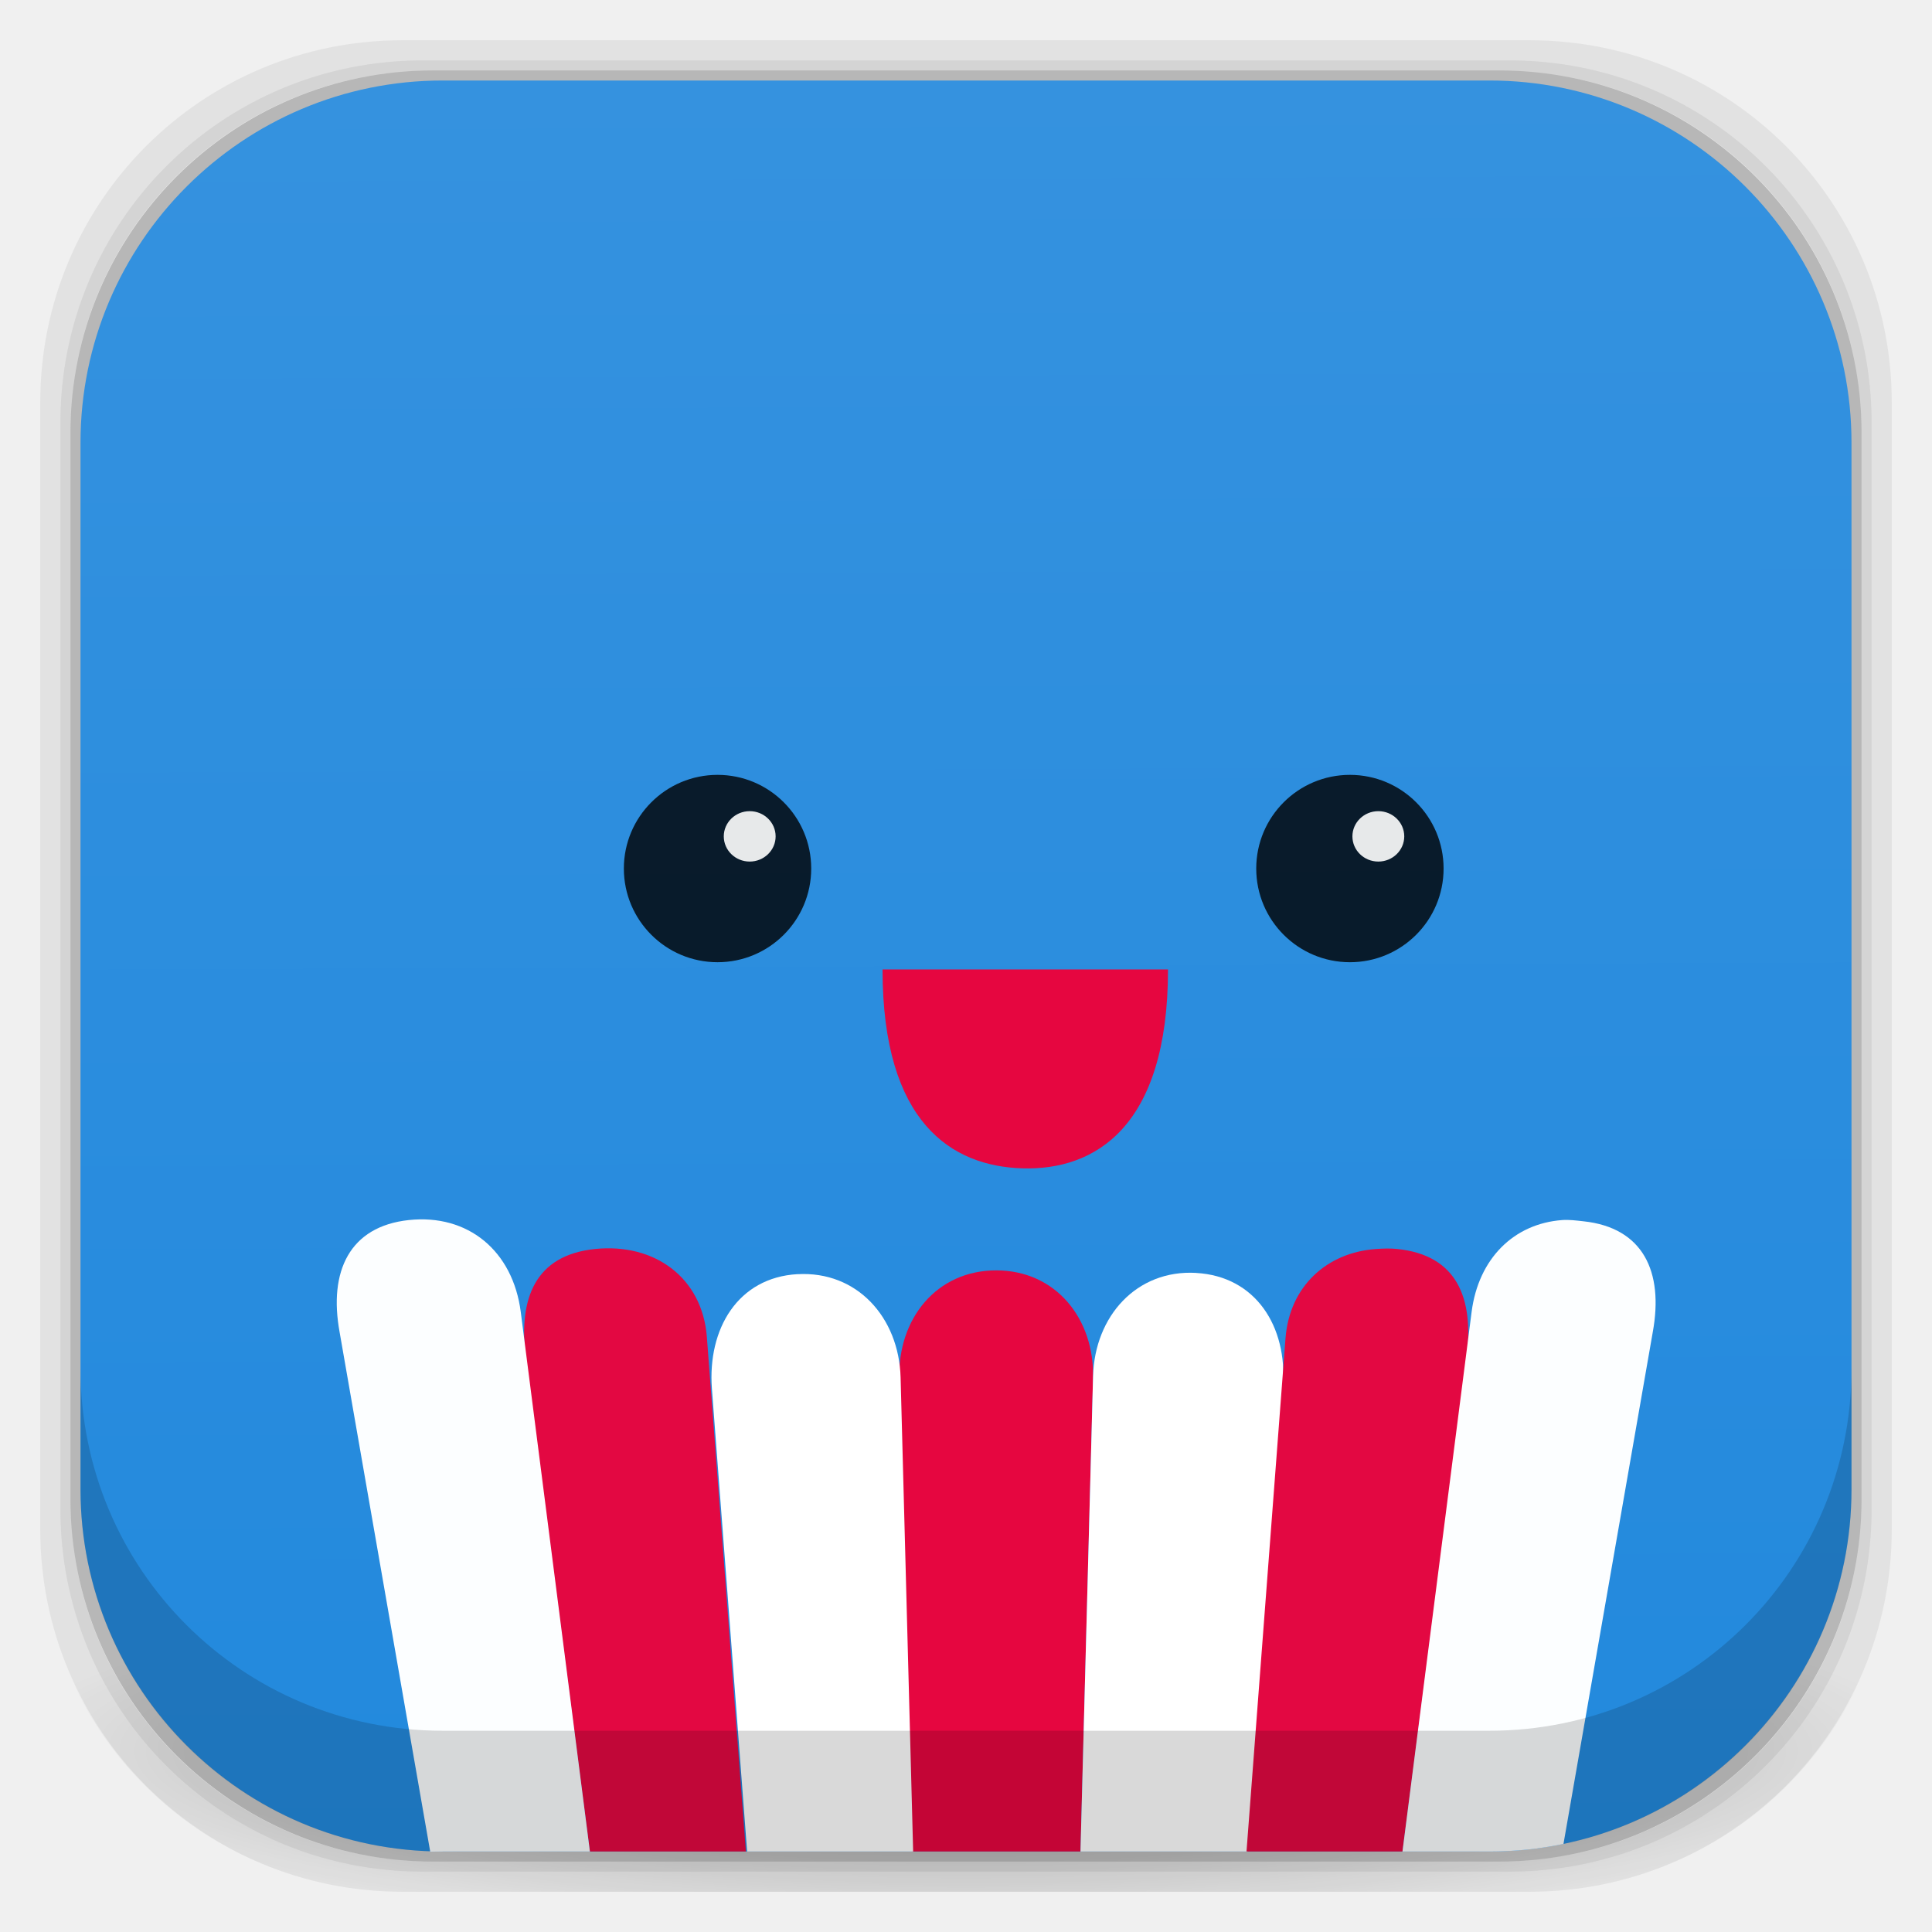
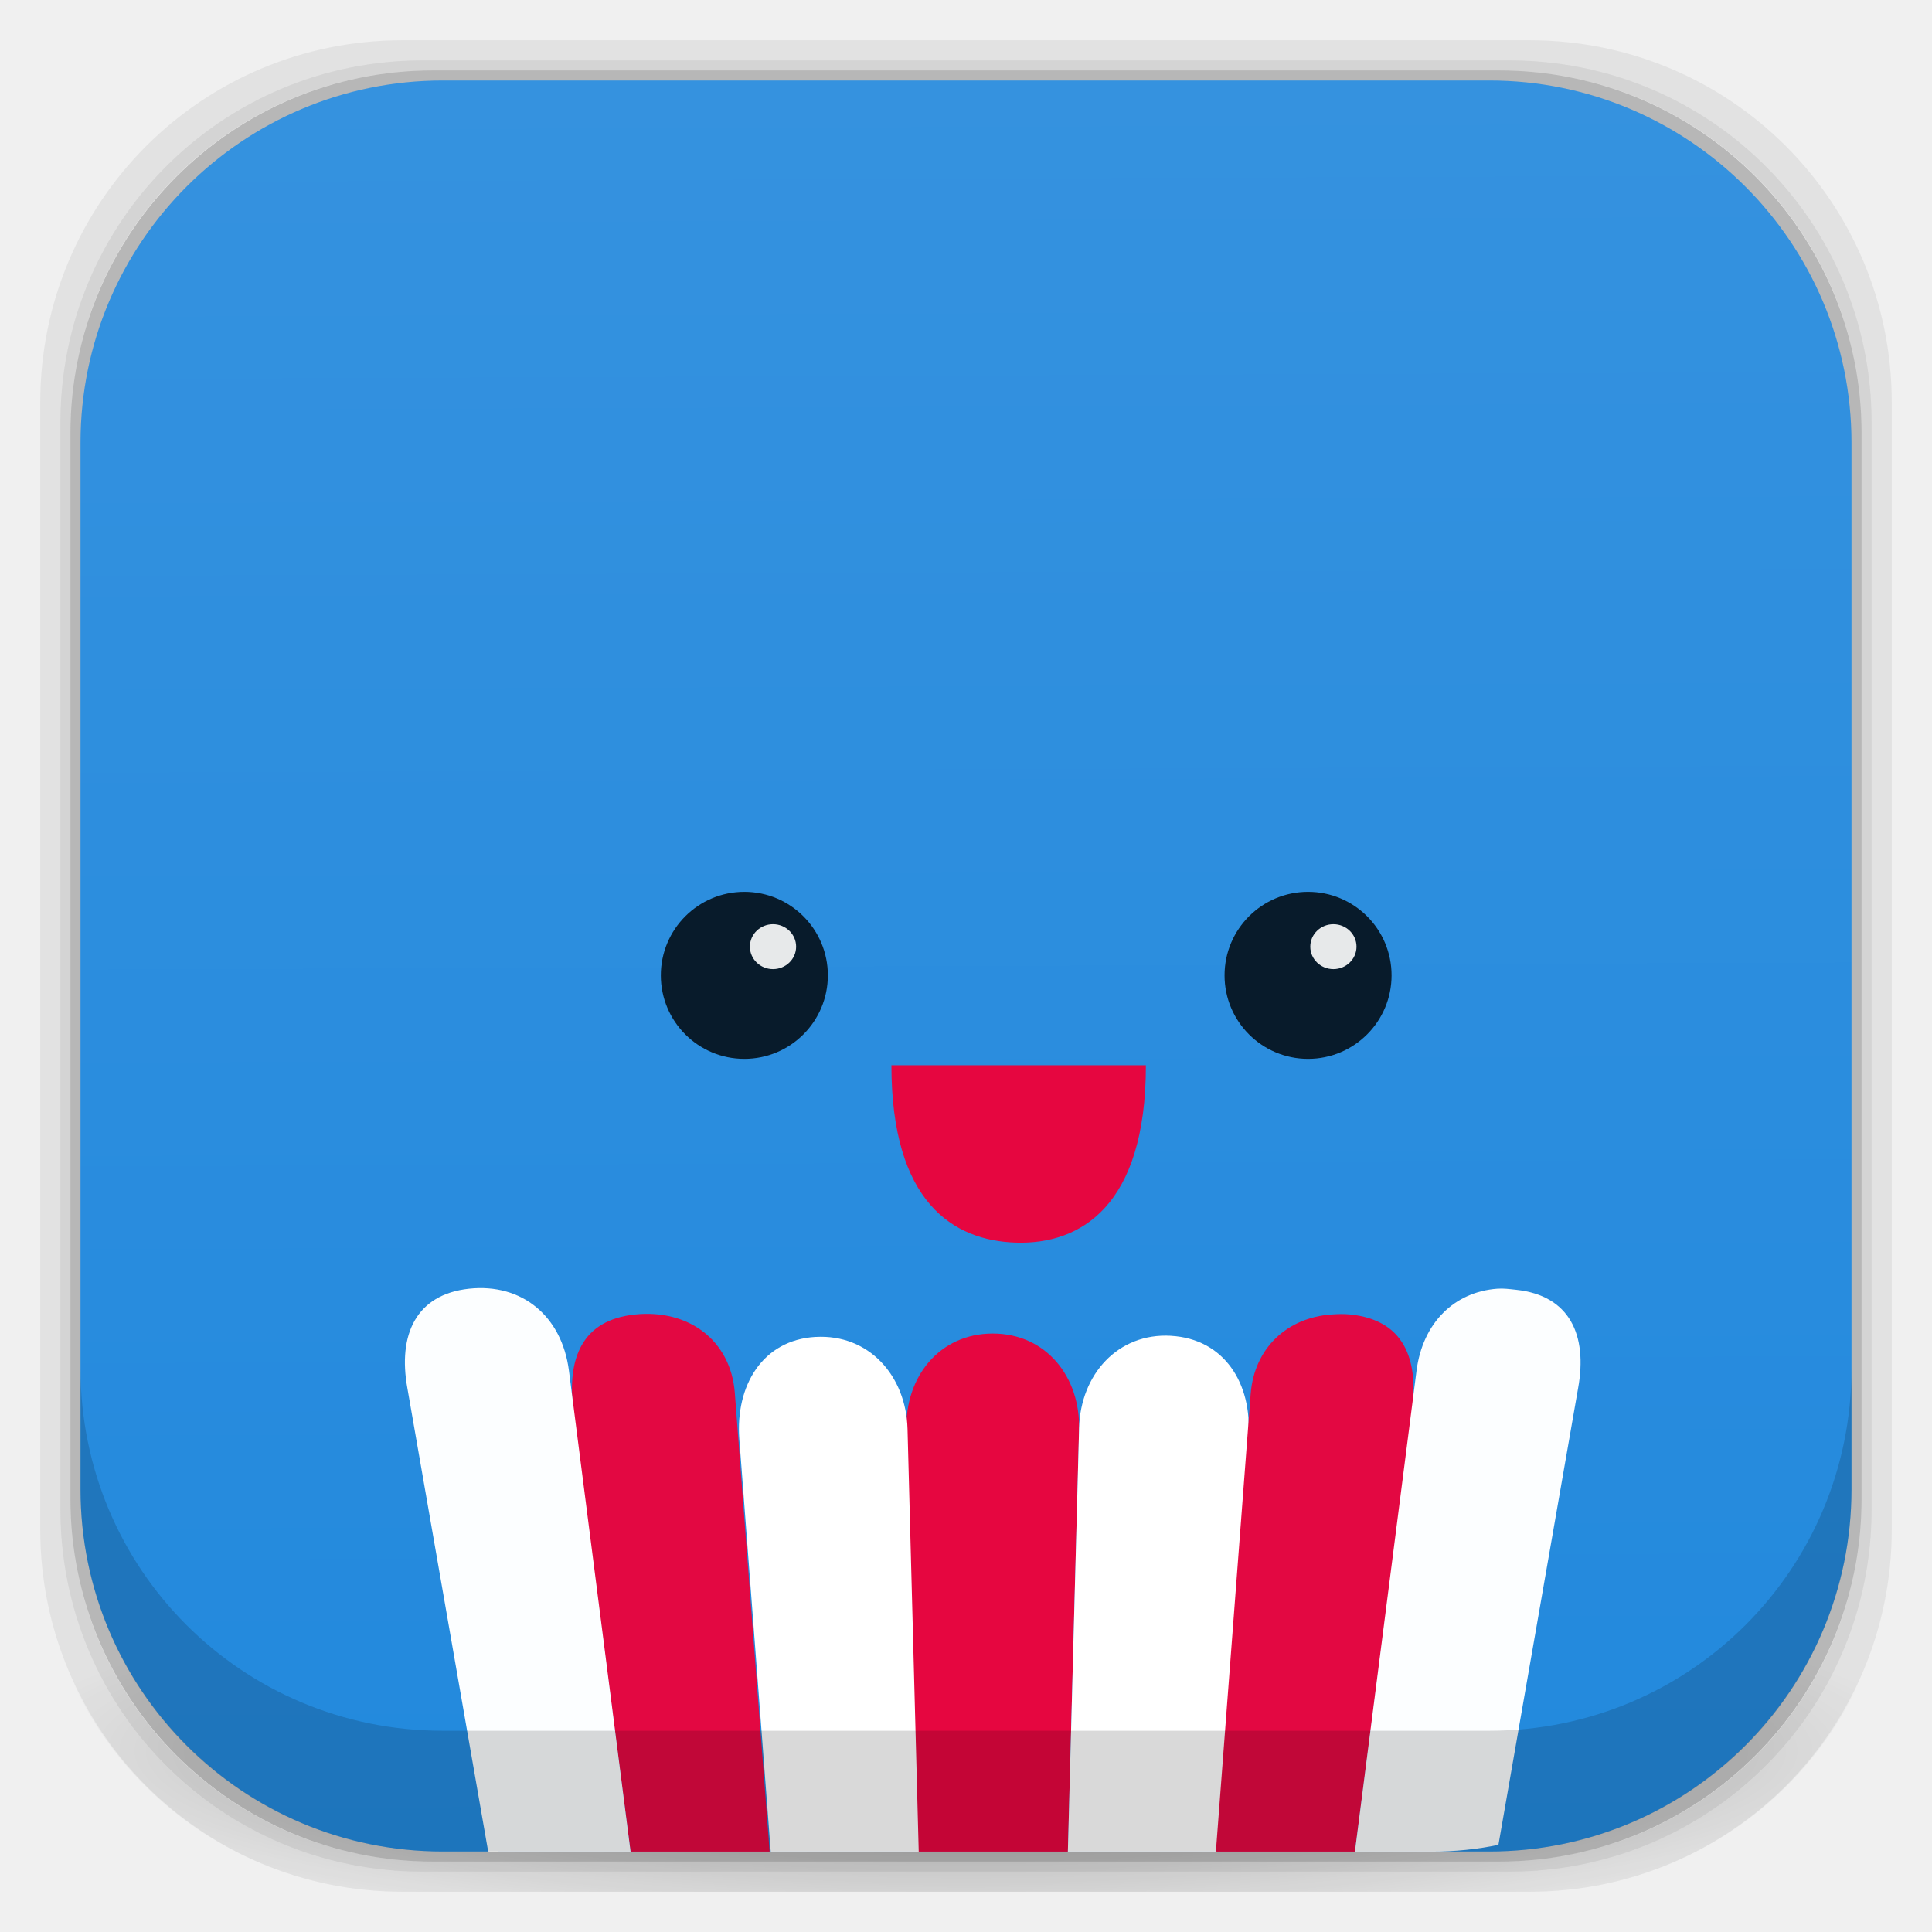
<svg xmlns="http://www.w3.org/2000/svg" xmlns:xlink="http://www.w3.org/1999/xlink" width="48" height="48" id="svg4230" version="1.1">
  <defs id="defs4232">
    <linearGradient id="linearGradient5019">
      <stop id="stop5021" offset="0" style="stop-color:#2289dd;stop-opacity:1;" />
      <stop id="stop5023" offset="1" style="stop-color:#3592df;stop-opacity:1;" />
    </linearGradient>
    <linearGradient id="linearGradient4243">
      <stop style="stop-color:#000000;stop-opacity:1;" offset="0" id="stop4245" />
      <stop style="stop-color:#000000;stop-opacity:0;" offset="1" id="stop4247" />
    </linearGradient>
    <radialGradient xlink:href="#linearGradient4243" id="radialGradient4274" gradientUnits="userSpaceOnUse" gradientTransform="matrix(1.043478,0,0,0.1956518,-1.04348,35.18481)" cx="24" cy="42.5" fx="24" fy="42.5" r="23" />
    <linearGradient xlink:href="#linearGradient5019" id="linearGradient4530" x1="24.177" y1="46" x2="24" y2="2" gradientUnits="userSpaceOnUse" />
    <clipPath id="clipPath-468041544-5-2">
      <g transform="translate(0,-1004.362)" id="g17-3-4">
        <path style="fill:#1890d0" d="m -24,13 c 0,1.105 -0.672,2 -1.5,2 -0.828,0 -1.5,-0.895 -1.5,-2 0,-1.105 0.672,-2 1.5,-2 0.828,0 1.5,0.895 1.5,2 z" transform="matrix(15.33333,0,0,11.5,415,878.8622)" id="path19-1-1" />
      </g>
    </clipPath>
    <clipPath id="clipPath-468041544-5-2-6">
      <g transform="translate(0,-1004.362)" id="g17-3-4-3">
        <path style="fill:#1890d0" d="m -24,13 c 0,1.105 -0.672,2 -1.5,2 -0.828,0 -1.5,-0.895 -1.5,-2 0,-1.105 0.672,-2 1.5,-2 0.828,0 1.5,0.895 1.5,2 z" transform="matrix(15.33333,0,0,11.5,415,878.8622)" id="path19-1-1-0" />
      </g>
    </clipPath>
    <linearGradient xlink:href="#linearGradient5019-7" id="linearGradient4530-8" x1="24.177" y1="46" x2="24" y2="2" gradientUnits="userSpaceOnUse" />
    <linearGradient id="linearGradient5019-7">
      <stop id="stop5021-5" offset="0" style="stop-color:#2289dd;stop-opacity:1;" />
      <stop id="stop5023-6" offset="1" style="stop-color:#3592df;stop-opacity:1;" />
    </linearGradient>
    <linearGradient y2="2" x2="24" y1="46" x1="24.177" gradientUnits="userSpaceOnUse" id="linearGradient4174" xlink:href="#linearGradient5019-7" gradientTransform="translate(60,0)" />
    <linearGradient y2="2" x2="24" y1="46" x1="24.177" gradientUnits="userSpaceOnUse" id="linearGradient4174-6" xlink:href="#linearGradient5019-7-3" gradientTransform="translate(60,0)" />
    <linearGradient id="linearGradient5019-7-3">
      <stop id="stop5021-5-4" offset="0" style="stop-color:#2289dd;stop-opacity:1;" />
      <stop id="stop5023-6-9" offset="1" style="stop-color:#3592df;stop-opacity:1;" />
    </linearGradient>
    <linearGradient y2="2" x2="24" y1="46" x1="24.177" gradientTransform="translate(60,0)" gradientUnits="userSpaceOnUse" id="linearGradient4297" xlink:href="#linearGradient5019-7-3" />
    <linearGradient y2="2" x2="24" y1="46" x1="24.177" gradientUnits="userSpaceOnUse" id="linearGradient4174-5" xlink:href="#linearGradient5019-7-4" gradientTransform="translate(60,0)" />
    <linearGradient id="linearGradient5019-7-4">
      <stop id="stop5021-5-6" offset="0" style="stop-color:#2289dd;stop-opacity:1;" />
      <stop id="stop5023-6-3" offset="1" style="stop-color:#3592df;stop-opacity:1;" />
    </linearGradient>
    <linearGradient y2="2" x2="24" y1="46" x1="24.177" gradientTransform="translate(60,0)" gradientUnits="userSpaceOnUse" id="linearGradient4332" xlink:href="#linearGradient5019-7-4" />
    <linearGradient y2="2" x2="24" y1="46" x1="24.177" gradientUnits="userSpaceOnUse" id="linearGradient4174-4" xlink:href="#linearGradient5019-7-5" gradientTransform="translate(60,0)" />
    <linearGradient id="linearGradient5019-7-5">
      <stop id="stop5021-5-8" offset="0" style="stop-color:#2289dd;stop-opacity:1;" />
      <stop id="stop5023-6-0" offset="1" style="stop-color:#3592df;stop-opacity:1;" />
    </linearGradient>
    <linearGradient y2="2" x2="24" y1="46" x1="24.177" gradientTransform="translate(60,0)" gradientUnits="userSpaceOnUse" id="linearGradient4367" xlink:href="#linearGradient5019-7-5" />
    <linearGradient y2="2" x2="24" y1="46" x1="24.177" gradientUnits="userSpaceOnUse" id="linearGradient4174-57" xlink:href="#linearGradient5019-7-53" gradientTransform="translate(60,0)" />
    <linearGradient id="linearGradient5019-7-53">
      <stop id="stop5021-5-62" offset="0" style="stop-color:#2289dd;stop-opacity:1;" />
      <stop id="stop5023-6-8" offset="1" style="stop-color:#3592df;stop-opacity:1;" />
    </linearGradient>
    <linearGradient y2="2" x2="24" y1="46" x1="24.177" gradientTransform="translate(60,0)" gradientUnits="userSpaceOnUse" id="linearGradient4367-9" xlink:href="#linearGradient5019-7-53" />
    <linearGradient y2="2" x2="24" y1="46" x1="24.177" gradientUnits="userSpaceOnUse" id="linearGradient4174-42" xlink:href="#linearGradient5019-7-0" gradientTransform="translate(60,0)" />
    <linearGradient id="linearGradient5019-7-0">
      <stop id="stop5021-5-68" offset="0" style="stop-color:#2289dd;stop-opacity:1;" />
      <stop id="stop5023-6-6" offset="1" style="stop-color:#3592df;stop-opacity:1;" />
    </linearGradient>
    <linearGradient y2="2" x2="24" y1="46" x1="24.177" gradientTransform="translate(60,0)" gradientUnits="userSpaceOnUse" id="linearGradient4367-5" xlink:href="#linearGradient5019-7-0" />
    <linearGradient y2="2" x2="24" y1="46" x1="24.177" gradientUnits="userSpaceOnUse" id="linearGradient4174-8" xlink:href="#linearGradient5019-7-1" gradientTransform="translate(60,0)" />
    <linearGradient id="linearGradient5019-7-1">
      <stop id="stop5021-5-0" offset="0" style="stop-color:#2289dd;stop-opacity:1;" />
      <stop id="stop5023-6-2" offset="1" style="stop-color:#3592df;stop-opacity:1;" />
    </linearGradient>
    <linearGradient y2="2" x2="24" y1="46" x1="24.177" gradientTransform="translate(-2,-1.999983)" gradientUnits="userSpaceOnUse" id="linearGradient4438" xlink:href="#linearGradient5019-7-1" />
    <linearGradient xlink:href="#linearGradient5019-7-1" id="linearGradient4474" gradientUnits="userSpaceOnUse" gradientTransform="translate(60,0)" x1="24.177" y1="46" x2="24" y2="2" />
    <linearGradient y2="2" x2="24" y1="46" x1="24.177" gradientUnits="userSpaceOnUse" id="linearGradient4174-0" xlink:href="#linearGradient5019-7-47" gradientTransform="translate(60,0)" />
    <linearGradient id="linearGradient5019-7-47">
      <stop id="stop5021-5-7" offset="0" style="stop-color:#2289dd;stop-opacity:1;" />
      <stop id="stop5023-6-1" offset="1" style="stop-color:#3592df;stop-opacity:1;" />
    </linearGradient>
    <linearGradient y2="2" x2="24" y1="46" x1="24.177" gradientTransform="translate(60,0)" gradientUnits="userSpaceOnUse" id="linearGradient4438-2" xlink:href="#linearGradient5019-7-47" />
    <linearGradient xlink:href="#linearGradient5019-7" id="linearGradient4504" gradientUnits="userSpaceOnUse" x1="24.177" y1="46" x2="24" y2="2" />
  </defs>
  <g id="layer3" style="display:inline">
    <path style="opacity:0.06;fill:#000000;fill-opacity:1;stroke:none" d="M 10,1 C 5.014,1 1,5.014 1,10 l 0,28 c 0,4.986 4.014,9 9,9 l 28,0 c 4.986,0 9,-4.014 9,-9 L 47,10 C 47,5.014 42.986,1 38,1 L 10,1 z m 0.5,0.5 27,0 c 4.986,0 9,4.014 9,9 l 0,27 c 0,4.986 -4.014,9 -9,9 l -27,0 c -4.986,0 -9,-4.014 -9,-9 l 0,-27 c 0,-4.986 4.014,-9 9,-9 z" id="rect3829" />
    <path style="opacity:0.12;fill:#000000;fill-opacity:1;stroke:none" d="m 10.5,1.5 c -4.986,0 -9,4.014 -9,9 l 0,27 c 0,4.986 4.014,9 9,9 l 27,0 c 4.986,0 9,-4.014 9,-9 l 0,-27 c 0,-4.986 -4.014,-9 -9,-9 l -27,0 z m 0.25,0.25 26.5,0 c 4.986,0 9,4.014 9,9 l 0,26.5 c 0,4.986 -4.014,9 -9,9 l -26.5,0 c -4.986,0 -9,-4.014 -9,-9 l 0,-26.5 c 0,-4.986 4.014,-9 9,-9 z" id="rect3827" />
    <rect style="opacity:0.24;fill:#000000;fill-opacity:1;stroke:none" id="rect3038-4" width="44.5" height="44.5" x="1.75" y="1.75" ry="9" rx="9" />
  </g>
  <g id="layer6" style="display:inline">
    <path style="opacity:0.3;fill:url(#radialGradient4274);fill-opacity:1;stroke:none" d="M 1.031,39 C 1.519,43.519 5.347,47 10,47 l 28,0 c 4.653,0 8.481,-3.481 8.969,-8 l -45.938,0 z" id="rect4241" />
  </g>
  <g id="layer2" style="display:inline">
    <rect style="fill:url(#linearGradient4530);fill-opacity:1;stroke:none" id="rect3038" width="44" height="44" x="2" y="2" ry="9" rx="9" />
    <g id="g4493" transform="matrix(0.7141336,0,0,0.7141459,-9.975056,-6.315989)">
      <g id="g4531" transform="translate(-51.03238,-2.855777)">
        <g id="g4006">
-           <g id="g71" transform="matrix(1.947162,0,0,1.947128,53.39714,-4.939205)" style="fill:#f4e7d7;fill-opacity:1">
+           <g id="g71" transform="matrix(1.735767,0,0,1.735737,58.29959,3.863569)" style="fill:#f4e7d7;fill-opacity:1">
            <g clip-path="url(#clipPath-468041544-5-2)" id="g73" style="fill:#f4e7d7;fill-opacity:1">
              <g id="g75" transform="translate(0.03668396,0.01834198)" style="fill:#f4e7d7;fill-opacity:1">
                <path d="M 21,23.5 C 21,24.879 19.879,26 18.5,26 17.117,26 16,24.879 16,23.5 16,22.117 17.117,21 18.5,21 c 1.379,0 2.5,1.117 2.5,2.5 m 0,0" id="path87" style="fill:#f4e7d7;fill-opacity:1;fill-rule:nonzero;stroke:none" />
                <path d="M 31,23.5 C 31,24.879 29.879,26 28.5,26 27.117,26 26,24.879 26,23.5 26,22.117 27.117,21 28.5,21 c 1.379,0 2.5,1.117 2.5,2.5 m 0,0" id="path89" style="fill:#f4e7d7;fill-opacity:1;fill-rule:nonzero;stroke:none" />
                <path d="m 21.5,27 5,0 c 0,6 -5,6 -5,0 m 0,0" id="path91" style="fill:#f4e7d7;fill-opacity:1;fill-rule:nonzero;stroke:none" />
                <path d="m 19.5,24 c 0,0.551 -0.449,1 -1,1 -0.551,0 -1,-0.449 -1,-1 0,-0.551 0.449,-1 1,-1 0.551,0 1,0.449 1,1 m 0,0" id="path93" style="fill:#f4e7d7;fill-opacity:1;fill-rule:nonzero;stroke:none" />
                <path d="m 29.5,24 c 0,0.551 -0.449,1 -1,1 -0.551,0 -1,-0.449 -1,-1 0,-0.551 0.449,-1 1,-1 0.551,0 1,0.449 1,1 m 0,0" id="path95" style="fill:#f4e7d7;fill-opacity:1;fill-rule:nonzero;stroke:none" />
                <g id="g4022" style="fill:#f4e7d7;fill-opacity:1">
                  <path style="fill:#f4e7d7;fill-opacity:1;fill-rule:nonzero;stroke:none" id="path77" d="m 18.245,20.524 c 0,2.1 -1.704,3.808 -3.808,3.808 -2.1,0 -3.808,-1.707 -3.808,-3.808 0,-2.103 1.707,-3.808 3.808,-3.808 2.103,0 3.808,1.707 3.808,3.808 m 0,0" />
                  <path style="fill:#f4e7d7;fill-opacity:1;fill-rule:nonzero;stroke:none" id="path79" d="m 35.088,21.555 c 0,4.727 -3.832,8.559 -8.559,8.559 -4.727,0 -8.559,-3.832 -8.559,-8.559 0,-4.727 3.832,-8.559 8.559,-8.559 4.727,0 8.559,3.832 8.559,8.559 m 0,0" />
                  <path style="fill:#f4e7d7;fill-opacity:1;fill-rule:nonzero;stroke:none" id="path81" d="m 35.951,27.973 c 0,1.969 -1.598,3.569 -3.569,3.569 -1.969,0 -3.569,-1.6 -3.569,-3.569 0,-1.972 1.6,-3.569 3.569,-3.569 1.972,0 3.569,1.6 3.569,3.569 m 0,0" />
                  <path style="fill:#f4e7d7;fill-opacity:1;fill-rule:nonzero;stroke:none" id="path83" d="m 16.741,26.533 c 0,1.746 -1.417,3.166 -3.166,3.166 -1.746,0 -3.166,-1.42 -3.166,-3.166 0,-1.749 1.42,-3.166 3.166,-3.166 1.749,0 3.166,1.42 3.166,3.166 m 0,0" />
                  <path style="fill:#f4e7d7;fill-opacity:1;fill-rule:nonzero;stroke:none" id="path85" d="m 20,24.026 9.996,0 0,9 c -3,1.996 -7,1.996 -9.996,0 m 0,-9" />
                  <path style="fill:#f4e7d7;fill-opacity:1;fill-rule:nonzero;stroke:none" id="path85-6" d="m 12.38,20.557 9.904,0 0,10.981 c -2.972,2.435 -6.936,2.435 -9.904,0 m 0,-10.981" />
                  <path style="fill:#f4e7d7;fill-opacity:1;fill-rule:nonzero;stroke:none;display:inline" id="path85-9" d="m 24.227,24.026 9.996,0 0,9 c -3,1.996 -7,1.996 -9.996,0 m 0,-9" />
                </g>
              </g>
            </g>
          </g>
-           <path style="opacity:0.806;color:#000000;fill:#000000;fill-opacity:1;fill-rule:nonzero;stroke:none;stroke-width:3.041;marker:none;visibility:visible;display:inline;overflow:visible;enable-background:accumulate" id="path4057" d="m 86.83,41.897 c 0,1.812 -1.469,3.281 -3.281,3.281 -1.812,0 -3.281,-1.469 -3.281,-3.281 0,-1.812 1.469,-3.281 3.281,-3.281 1.812,0 3.281,1.469 3.281,3.281 z" transform="matrix(0.9933311,0,0,0.9933139,6.971777,0.2991345)" />
-           <path style="opacity:0.806;color:#000000;fill:#000000;fill-opacity:1;fill-rule:nonzero;stroke:none;stroke-width:3.041;marker:none;visibility:visible;display:inline;overflow:visible;enable-background:accumulate" id="path4057-1" d="m 86.83,41.897 c 0,1.812 -1.469,3.281 -3.281,3.281 -1.812,0 -3.281,-1.469 -3.281,-3.281 0,-1.812 1.469,-3.281 3.281,-3.281 1.812,0 3.281,1.469 3.281,3.281 z" transform="matrix(0.9933311,0,0,0.9933139,28.9721,0.2991346)" />
-           <path style="opacity:0.9;color:#000000;fill:#ffffff;fill-opacity:1;fill-rule:nonzero;stroke:none;stroke-width:3.041;marker:none;visibility:visible;display:inline;overflow:visible;enable-background:accumulate" id="path4085" d="m 107.594,40.782 c 0,0.531 -0.431,0.962 -0.962,0.962 -0.531,0 -0.962,-0.431 -0.962,-0.962 0,-0.531 0.431,-0.962 0.962,-0.962 0.531,0 0.962,0.431 0.962,0.962 z" transform="matrix(0.9375336,0,0,0.9112603,12.98156,3.633632)" />
-           <path style="opacity:0.9;color:#000000;fill:#ffffff;fill-opacity:1;fill-rule:nonzero;stroke:none;stroke-width:3.041;marker:none;visibility:visible;display:inline;overflow:visible;enable-background:accumulate" id="path4085-8" d="m 107.594,40.782 c 0,0.531 -0.431,0.962 -0.962,0.962 -0.531,0 -0.962,-0.431 -0.962,-0.962 0,-0.531 0.431,-0.962 0.962,-0.962 0.531,0 0.962,0.431 0.962,0.962 z" transform="matrix(0.9375336,0,0,0.9112603,-8.88856,3.633632)" />
-           <path style="fill:#e60640;fill-opacity:1;fill-rule:nonzero;stroke:none" d="m 89.328,45.287 9.998,0 c 0,5.538 -2.571,7.045 -5.106,6.966 -2.463,-0.077 -4.892,-1.584 -4.892,-6.966" id="path91-8-5" transform="matrix(0.9933311,0,0,0.9933139,6.971777,0.4419913)" />
+           <path style="opacity:0.806;color:#000000;fill:#000000;fill-opacity:1;fill-rule:nonzero;stroke:none;stroke-width:3.041;marker:none;visibility:visible;display:inline;overflow:visible;enable-background:accumulate" id="path4057" d="m 86.83,41.897 a 3.281,3.281 0 1 1 -6.562,0 3.281,3.281 0 1 1 6.562,0 z" transform="matrix(0.8854894,0,0,0.8854741,16.91443,8.533204)" />
+           <path style="opacity:0.806;color:#000000;fill:#000000;fill-opacity:1;fill-rule:nonzero;stroke:none;stroke-width:3.041;marker:none;visibility:visible;display:inline;overflow:visible;enable-background:accumulate" id="path4057-1" d="m 86.83,41.897 a 3.281,3.281 0 1 1 -6.562,0 3.281,3.281 0 1 1 6.562,0 z" transform="matrix(0.8854894,0,0,0.8854741,36.52627,8.533204)" />
+           <path style="opacity:0.9;color:#000000;fill:#ffffff;fill-opacity:1;fill-rule:nonzero;stroke:none;stroke-width:3.041;marker:none;visibility:visible;display:inline;overflow:visible;enable-background:accumulate" id="path4085" d="m 107.594,40.782 a 0.962,0.962 0 1 1 -1.924,0 0.962,0.962 0 1 1 1.924,0 z" transform="matrix(0.8357497,0,0,0.8123287,22.27176,11.50569)" />
+           <path style="opacity:0.9;color:#000000;fill:#ffffff;fill-opacity:1;fill-rule:nonzero;stroke:none;stroke-width:3.041;marker:none;visibility:visible;display:inline;overflow:visible;enable-background:accumulate" id="path4085-8" d="m 107.594,40.782 a 0.962,0.962 0 1 1 -1.924,0 0.962,0.962 0 1 1 1.924,0 z" transform="matrix(0.8357497,0,0,0.8123287,2.77598,11.50569)" />
+           <path style="fill:#e60640;fill-opacity:1;fill-rule:nonzero;stroke:none" d="m 96.013,48.761 8.853,0 c 0,4.904 -2.277,6.239 -4.521,6.169 -2.181,-0.068 -4.332,-1.403 -4.332,-6.169" id="path91-8-5" />
        </g>
      </g>
    </g>
-     <g id="g4006-0" transform="matrix(0.7141336,0,0,0.7141459,13.58101,-8.35543)">
+     <g id="g4006-0" transform="matrix(0.6366032,0,0,0.6366141,14.70797,-2.451911)">
      <g id="g4495" transform="translate(-84.0179,0)">
        <path id="rect4319-20" transform="matrix(1.400298,0,0,1.400274,-19.01746,11.69989)" d="m 84.75,31.562 c -1.483,0 -2.449,1.205 -2.406,2.688 l 0.312,11.75 4.188,0 0.312,-11.75 C 87.199,32.768 86.233,31.562 84.75,31.562 z" style="color:#000000;fill:#e60640;fill-opacity:1;fill-rule:nonzero;stroke:none;stroke-width:3.041;marker:none;visibility:visible;display:inline;overflow:visible;enable-background:accumulate" />
        <path id="rect4319-2-31" transform="matrix(1.400298,0,0,1.400274,-19.01746,11.69989)" d="m 89.719,31.625 c -1.481,-0.085 -2.52,1.076 -2.562,2.562 L 86.844,46 91,46 91.875,34.438 c 0.111,-1.483 -0.676,-2.728 -2.156,-2.812 z" style="color:#000000;fill:#ffffff;fill-opacity:1;fill-rule:nonzero;stroke:none;stroke-width:3.041;marker:none;visibility:visible;display:inline;overflow:visible;enable-background:accumulate" />
        <path id="rect4319-2-3-5" transform="matrix(1.400298,0,0,1.400274,-19.01746,11.69989)" d="m 94.188,31.031 c -1.216,0.085 -2.151,0.921 -2.25,2.219 L 90.969,46 l 3.875,0 1.594,-12.281 c 0.186,-1.476 -0.244,-2.534 -1.719,-2.688 -0.184,-0.019 -0.358,-0.012 -0.531,0 z" style="opacity:0.988;color:#000000;fill:#e60640;fill-opacity:1;fill-rule:nonzero;stroke:none;stroke-width:3.041;marker:none;visibility:visible;display:inline;overflow:visible;enable-background:accumulate" />
        <path id="rect4319-2-3-8-2" transform="matrix(1.400298,0,0,1.400274,-19.01746,11.69989)" d="m 98.812,30.312 c -1.201,0.089 -2.079,0.956 -2.25,2.281 L 94.844,46 97,46 c 0.634,0 1.248,-0.064 1.844,-0.188 l 2.219,-12.719 c 0.274,-1.502 -0.244,-2.592 -1.719,-2.75 -0.184,-0.02 -0.36,-0.044 -0.531,-0.031 z" style="opacity:0.988;color:#000000;fill:#ffffff;fill-opacity:1;fill-rule:nonzero;stroke:none;stroke-width:3.041;marker:none;visibility:visible;display:inline;overflow:visible;enable-background:accumulate" />
        <path id="rect4319-2-7-6" transform="matrix(1.400298,0,0,1.400274,-19.01746,11.69989)" d="m 79.812,31.656 c -1.481,0.085 -2.236,1.36 -2.125,2.844 l 0.875,11.5 4.125,0 -0.312,-11.781 c -0.042,-1.487 -1.082,-2.647 -2.562,-2.562 z" style="color:#000000;fill:#ffffff;fill-opacity:1;fill-rule:nonzero;stroke:none;stroke-width:3.041;marker:none;visibility:visible;display:inline;overflow:visible;enable-background:accumulate" />
        <path id="rect4319-2-3-9-6" transform="matrix(1.400298,0,0,1.400274,-19.01746,11.69989)" d="m 74.781,31.031 c -1.475,0.153 -1.904,1.212 -1.719,2.688 L 74.656,46 l 3.875,0 -0.969,-12.781 c -0.113,-1.483 -1.306,-2.341 -2.781,-2.188 z" style="opacity:0.988;color:#000000;fill:#e60640;fill-opacity:1;fill-rule:nonzero;stroke:none;stroke-width:3.041;marker:none;visibility:visible;display:inline;overflow:visible;enable-background:accumulate" />
        <path id="rect4319-2-3-8-9-7" transform="matrix(1.400298,0,0,1.400274,-19.01746,11.69989)" d="m 70.156,30.312 c -1.475,0.158 -1.993,1.279 -1.719,2.781 L 70.688,46 c 0.103,0.003 0.209,0 0.312,0 L 74.656,46 72.938,32.594 C 72.742,31.079 71.631,30.155 70.156,30.312 z" style="opacity:0.988;color:#000000;fill:#ffffff;fill-opacity:1;fill-rule:nonzero;stroke:none;stroke-width:3.041;marker:none;visibility:visible;display:inline;overflow:visible;enable-background:accumulate" />
      </g>
    </g>
  </g>
  <g id="layer1" transform="translate(0,-1004.362)" style="display:inline">
    <path id="path4329" d="m 28,1034.362 c -9.619,-22.233 -13.396,0.813 -19,0 -2.731,-0.91 -3.811,-4.289 -7,-2.627 l 0,9.627 c 0,4.986 4.014,9 9,9 l 26,0 c 4.986,0 8.421,-4.048 9,-9 l 1.3,-11.125 c -0.333,-0.042 -0.666,-0.01 -1,0.125 -1,6 -16.3,9 -18.3,4 z" style="fill:none;fill-opacity:1;fill-rule:evenodd;stroke:none;stroke-width:1px;stroke-linecap:butt;stroke-linejoin:miter;stroke-opacity:1" />
  </g>
  <g id="layer4" style="display:inline">
    <path style="opacity:0.15;fill:#000000;fill-opacity:1;stroke:none" d="m 2,34 0,3 c 0,4.986 4.014,9 9,9 l 26,0 c 4.986,0 9,-4.014 9,-9 l 0,-3 c 0,4.986 -4.014,9 -9,9 L 11,43 C 6.014,43 2,38.986 2,34 z" id="rect3038-42" />
  </g>
  <g id="layer7" style="display:none">
    <rect rx="9" ry="9" y="2" x="2" height="44" width="44" id="rect4169" style="fill:#abe1ad;fill-opacity:1;stroke:none;display:inline" />
  </g>
</svg>
